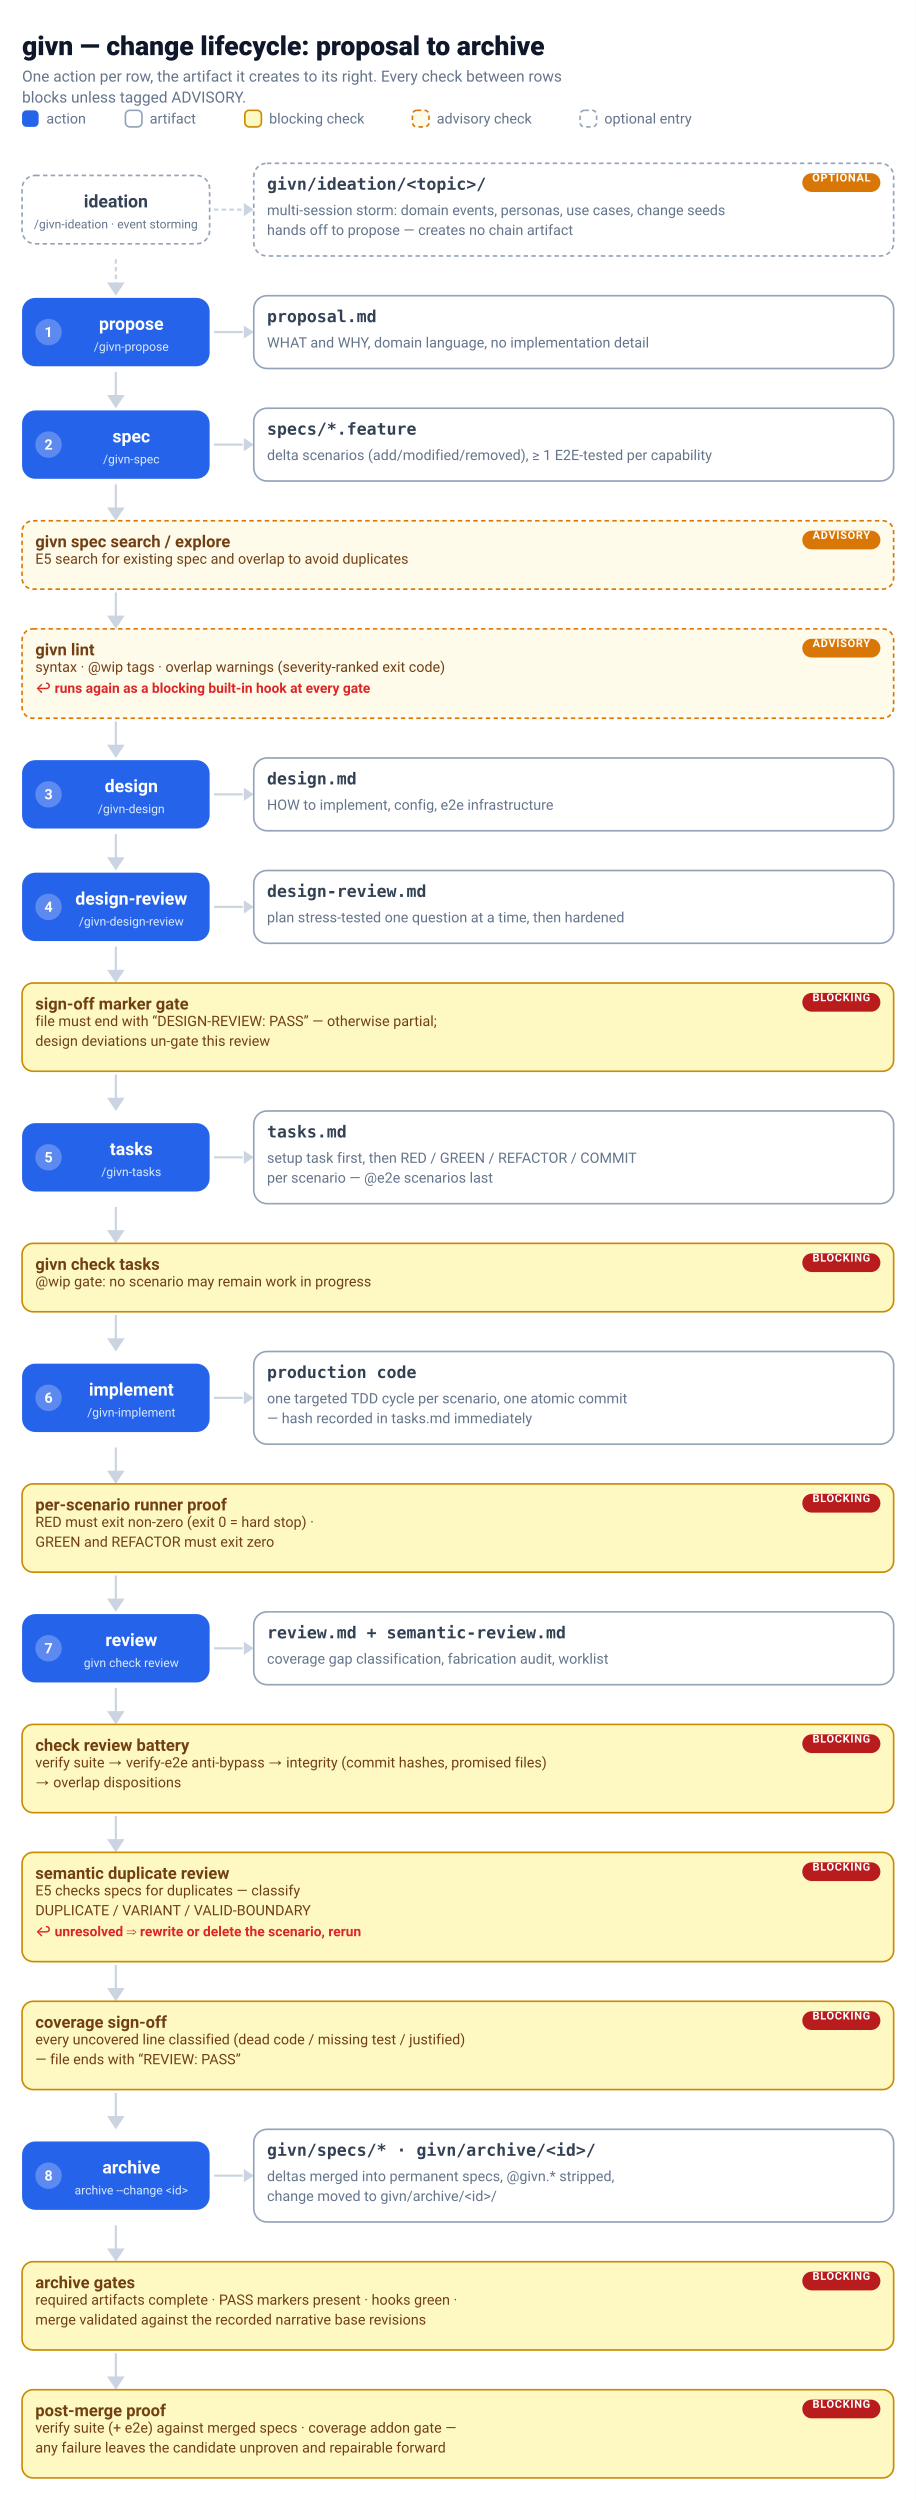
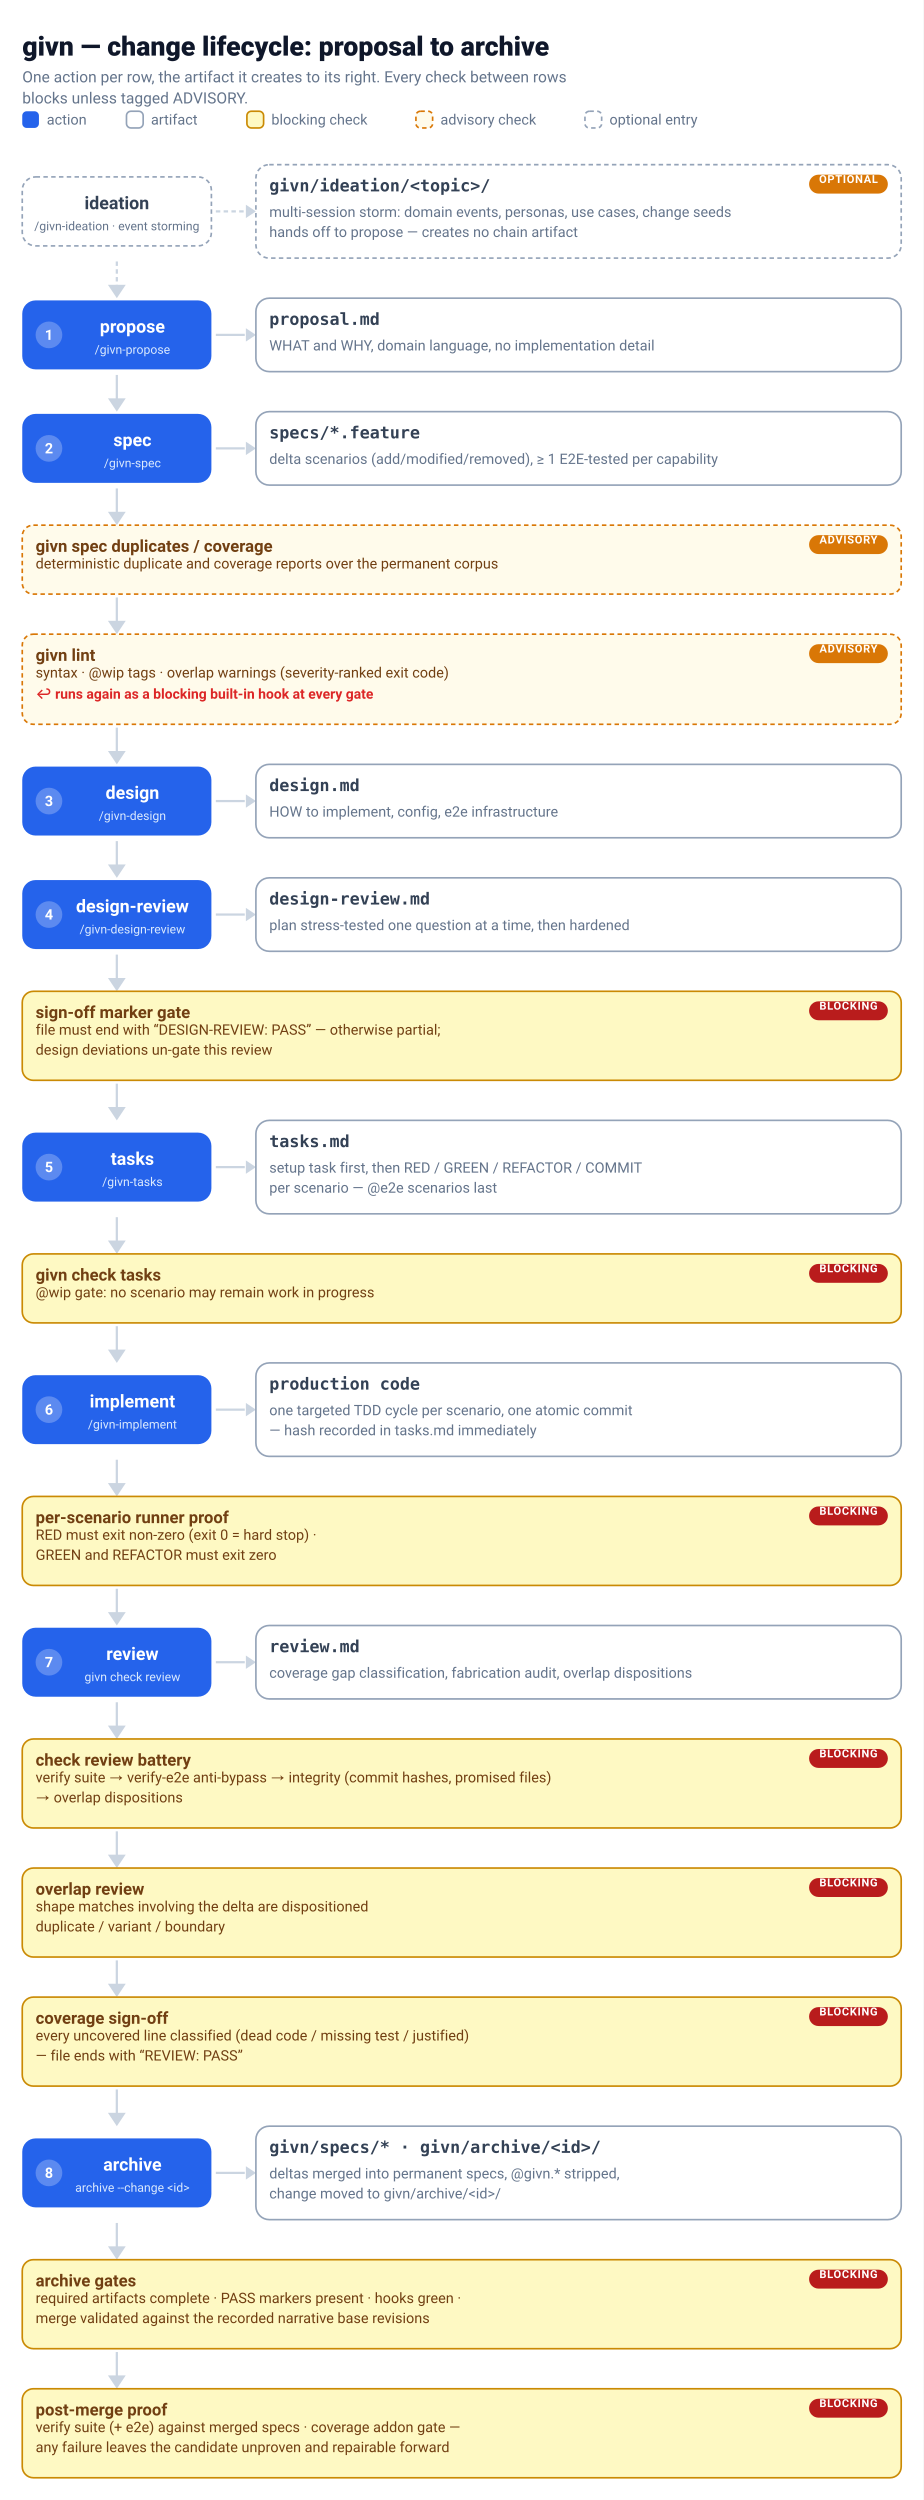
- <svg xmlns="http://www.w3.org/2000/svg" width="830" height="2266" viewBox="0 0 830 2266" role="img" aria-labelledby="t d">
-   <rect width="830" height="2266" fill="#ffffff" />
+ <svg xmlns="http://www.w3.org/2000/svg" width="830" height="2247" viewBox="0 0 830 2247" role="img" aria-labelledby="t d">
+   <rect width="830" height="2247" fill="#ffffff" />
  <g font-family="'Segoe UI',-apple-system,Roboto,Helvetica,Arial,sans-serif">
    <text x="20" y="50" font-size="24" font-weight="800" fill="#0f172a">
givn — change lifecycle: proposal to archive</text>
    <text x="20" y="74" font-size="14" fill="#64748b">One action per row, the artifact it creates to its right. Every check between rows</text>
    <text x="20" y="93" font-size="14" fill="#64748b">blocks unless tagged ADVISORY.</text>
    <rect x="20" y="100" width="15" height="15" rx="4" fill="#2563eb" stroke="None" stroke-width="1.5" />
    <text x="42" y="112" font-size="13" fill="#64748b">action</text>
    <rect x="113.68" y="100" width="15" height="15" rx="4" fill="#ffffff" stroke="#94a3b8" stroke-width="1.5" />
    <text x="135.68" y="112" font-size="13" fill="#64748b">artifact</text>
    <rect x="221.92" y="100" width="15" height="15" rx="4" fill="#fef9c3" stroke="#ca8a04" stroke-width="1.5" />
    <text x="243.92" y="112" font-size="13" fill="#64748b">blocking check</text>
    <rect x="373.84" y="100" width="15" height="15" rx="4" fill="#fffbeb" stroke="#d97706" stroke-width="1.5" stroke-dasharray="4 3" />
    <text x="395.84" y="112" font-size="13" fill="#64748b">advisory check</text>
    <rect x="525.76" y="100" width="15" height="15" rx="4" fill="#ffffff" stroke="#94a3b8" stroke-width="1.5" stroke-dasharray="4 3" />
    <text x="547.76" y="112" font-size="13" fill="#64748b">optional entry</text>
    <rect x="20" y="159.0" width="170" height="62" rx="12" fill="#ffffff" stroke="#94a3b8" stroke-width="1.5" stroke-dasharray="4 3" />
    <text x="105.0" y="188.0" text-anchor="middle" font-size="16" font-weight="700" fill="#334155">ideation</text>
    <text x="105.0" y="207.0" text-anchor="middle" font-size="11" fill="#64748b">/givn-ideation · event storming</text>
    <line x1="194" y1="190.0" x2="220" y2="190.0" stroke="#cbd5e1" stroke-width="2" stroke-dasharray="4 3" />
    <polygon points="221,184.0 221,196.0 230,190.0" fill="#cbd5e1" />
    <rect x="230" y="148.0" width="580" height="84" rx="12" fill="#ffffff" stroke="#94a3b8" stroke-width="1.5" stroke-dasharray="4 3" />
    <text x="242" y="172.0" font-size="15" font-weight="700" font-family="ui-monospace,'Cascadia Code',Menlo,Consolas,monospace" fill="#334155">givn/ideation/&lt;topic&gt;/</text>
    <rect x="727.2" y="157.0" width="70.8" height="17" rx="8.5" fill="#d97706" />
    <text x="762.6" y="164.5" text-anchor="middle" font-size="10" font-weight="700" letter-spacing=".06em" fill="#ffffff">OPTIONAL</text>
    <text x="242" y="195.0" font-size="13" fill="#64748b">multi-session storm: domain events, personas, use cases, change seeds</text>
    <text x="242" y="213.0" font-size="13" fill="#64748b">hands off to propose — creates no chain artifact</text>
    <line x1="105.0" y1="235" x2="105.0" y2="257" stroke="#cbd5e1" stroke-width="2" stroke-dasharray="4 3" />
    <polygon points="97.0,256 113.0,256 105.0,268" fill="#cbd5e1" />
    <rect x="20" y="270.0" width="170" height="62" rx="12" fill="#2563eb" />
    <circle cx="44" cy="301.0" r="12" fill="#ffffff" fill-opacity=".25" />
    <text x="44" y="305.5" text-anchor="middle" font-size="13" font-weight="700" fill="#ffffff">1</text>
    <text x="119.0" y="299.0" text-anchor="middle" font-size="16" font-weight="700" fill="#ffffff">propose</text>
    <text x="119.0" y="318.0" text-anchor="middle" font-size="11" fill="#dbeafe">/givn-propose</text>
    <line x1="194" y1="301.0" x2="220" y2="301.0" stroke="#cbd5e1" stroke-width="2" />
    <polygon points="221,295.0 221,307.0 230,301.0" fill="#cbd5e1" />
    <rect x="230" y="268.0" width="580" height="66" rx="12" fill="#ffffff" stroke="#94a3b8" stroke-width="1.5" />
    <text x="242" y="292.0" font-size="15" font-weight="700" font-family="ui-monospace,'Cascadia Code',Menlo,Consolas,monospace" fill="#334155">proposal.md</text>
    <text x="242" y="315.0" font-size="13" fill="#64748b">WHAT and WHY, domain language, no implementation detail</text>
    <line x1="105.0" y1="337" x2="105.0" y2="359" stroke="#cbd5e1" stroke-width="2" />
    <polygon points="97.0,358 113.0,358 105.0,370" fill="#cbd5e1" />
    <rect x="20" y="372.0" width="170" height="62" rx="12" fill="#2563eb" />
    <circle cx="44" cy="403.0" r="12" fill="#ffffff" fill-opacity=".25" />
    <text x="44" y="407.5" text-anchor="middle" font-size="13" font-weight="700" fill="#ffffff">2</text>
    <text x="119.0" y="401.0" text-anchor="middle" font-size="16" font-weight="700" fill="#ffffff">spec</text>
    <text x="119.0" y="420.0" text-anchor="middle" font-size="11" fill="#dbeafe">/givn-spec</text>
    <line x1="194" y1="403.0" x2="220" y2="403.0" stroke="#cbd5e1" stroke-width="2" />
    <polygon points="221,397.0 221,409.0 230,403.0" fill="#cbd5e1" />
    <rect x="230" y="370.0" width="580" height="66" rx="12" fill="#ffffff" stroke="#94a3b8" stroke-width="1.5" />
    <text x="242" y="394.0" font-size="15" font-weight="700" font-family="ui-monospace,'Cascadia Code',Menlo,Consolas,monospace" fill="#334155">specs/*.feature</text>
    <text x="242" y="417.0" font-size="13" fill="#64748b">delta scenarios (add/modified/removed), ≥ 1 E2E-tested per capability</text>
    <line x1="105.0" y1="439" x2="105.0" y2="461" stroke="#cbd5e1" stroke-width="2" />
    <polygon points="97.0,460 113.0,460 105.0,472" fill="#cbd5e1" />
    <rect x="20" y="472" width="790" height="62" rx="10" fill="#fffbeb" stroke="#d97706" stroke-width="1.5" stroke-dasharray="4 3" />
-     <text x="32" y="496" font-size="15" font-weight="700" fill="#713f12">givn spec search / explore</text>
+     <text x="32" y="496" font-size="15" font-weight="700" fill="#713f12">givn spec duplicates / coverage</text>
    <rect x="727.2" y="481" width="70.8" height="17" rx="8.5" fill="#d97706" />
    <text x="762.6" y="488.5" text-anchor="middle" font-size="10" font-weight="700" letter-spacing=".06em" fill="#ffffff">ADVISORY</text>
-     <text x="32" y="511" font-size="13" fill="#713f12">E5 search for existing spec and overlap to avoid duplicates</text>
+     <text x="32" y="511" font-size="13" fill="#713f12">deterministic duplicate and coverage reports over the permanent corpus</text>
    <line x1="105.0" y1="537" x2="105.0" y2="559" stroke="#cbd5e1" stroke-width="2" />
    <polygon points="97.0,558 113.0,558 105.0,570" fill="#cbd5e1" />
    <rect x="20" y="570" width="790" height="81" rx="10" fill="#fffbeb" stroke="#d97706" stroke-width="1.5" stroke-dasharray="4 3" />
    <text x="32" y="594" font-size="15" font-weight="700" fill="#713f12">givn lint</text>
    <rect x="727.2" y="579" width="70.8" height="17" rx="8.5" fill="#d97706" />
    <text x="762.6" y="586.5" text-anchor="middle" font-size="10" font-weight="700" letter-spacing=".06em" fill="#ffffff">ADVISORY</text>
    <text x="32" y="609" font-size="13" fill="#713f12">syntax · @wip tags · overlap warnings (severity-ranked exit code)</text>
    <text x="32" y="628" font-size="12.5" font-weight="600" fill="#dc2626">↩ runs again as a blocking built-in hook at every gate</text>
    <line x1="105.0" y1="654" x2="105.0" y2="676" stroke="#cbd5e1" stroke-width="2" />
    <polygon points="97.0,675 113.0,675 105.0,687" fill="#cbd5e1" />
    <rect x="20" y="689.0" width="170" height="62" rx="12" fill="#2563eb" />
    <circle cx="44" cy="720.0" r="12" fill="#ffffff" fill-opacity=".25" />
    <text x="44" y="724.5" text-anchor="middle" font-size="13" font-weight="700" fill="#ffffff">3</text>
    <text x="119.0" y="718.0" text-anchor="middle" font-size="16" font-weight="700" fill="#ffffff">design</text>
    <text x="119.0" y="737.0" text-anchor="middle" font-size="11" fill="#dbeafe">/givn-design</text>
    <line x1="194" y1="720.0" x2="220" y2="720.0" stroke="#cbd5e1" stroke-width="2" />
    <polygon points="221,714.0 221,726.0 230,720.0" fill="#cbd5e1" />
    <rect x="230" y="687.0" width="580" height="66" rx="12" fill="#ffffff" stroke="#94a3b8" stroke-width="1.5" />
    <text x="242" y="711.0" font-size="15" font-weight="700" font-family="ui-monospace,'Cascadia Code',Menlo,Consolas,monospace" fill="#334155">design.md</text>
    <text x="242" y="734.0" font-size="13" fill="#64748b">HOW to implement, config, e2e infrastructure</text>
    <line x1="105.0" y1="756" x2="105.0" y2="778" stroke="#cbd5e1" stroke-width="2" />
    <polygon points="97.0,777 113.0,777 105.0,789" fill="#cbd5e1" />
    <rect x="20" y="791.0" width="170" height="62" rx="12" fill="#2563eb" />
    <circle cx="44" cy="822.0" r="12" fill="#ffffff" fill-opacity=".25" />
    <text x="44" y="826.5" text-anchor="middle" font-size="13" font-weight="700" fill="#ffffff">4</text>
    <text x="119.0" y="820.0" text-anchor="middle" font-size="16" font-weight="700" fill="#ffffff">design-review</text>
    <text x="119.0" y="839.0" text-anchor="middle" font-size="11" fill="#dbeafe">/givn-design-review</text>
    <line x1="194" y1="822.0" x2="220" y2="822.0" stroke="#cbd5e1" stroke-width="2" />
    <polygon points="221,816.0 221,828.0 230,822.0" fill="#cbd5e1" />
    <rect x="230" y="789.0" width="580" height="66" rx="12" fill="#ffffff" stroke="#94a3b8" stroke-width="1.5" />
    <text x="242" y="813.0" font-size="15" font-weight="700" font-family="ui-monospace,'Cascadia Code',Menlo,Consolas,monospace" fill="#334155">design-review.md</text>
    <text x="242" y="836.0" font-size="13" fill="#64748b">plan stress-tested one question at a time, then hardened</text>
    <line x1="105.0" y1="858" x2="105.0" y2="880" stroke="#cbd5e1" stroke-width="2" />
    <polygon points="97.0,879 113.0,879 105.0,891" fill="#cbd5e1" />
    <rect x="20" y="891" width="790" height="80" rx="10" fill="#fef9c3" stroke="#ca8a04" stroke-width="1.5" />
    <text x="32" y="915" font-size="15" font-weight="700" fill="#713f12">sign-off marker gate</text>
    <rect x="727.2" y="900" width="70.8" height="17" rx="8.5" fill="#b91c1c" />
    <text x="762.6" y="907.5" text-anchor="middle" font-size="10" font-weight="700" letter-spacing=".06em" fill="#ffffff">BLOCKING</text>
    <text x="32" y="930" font-size="13" fill="#713f12">file must end with “DESIGN-REVIEW: PASS” — otherwise partial;</text>
    <text x="32" y="948" font-size="13" fill="#713f12">design deviations un-gate this review</text>
    <line x1="105.0" y1="974" x2="105.0" y2="996" stroke="#cbd5e1" stroke-width="2" />
    <polygon points="97.0,995 113.0,995 105.0,1007" fill="#cbd5e1" />
    <rect x="20" y="1018.0" width="170" height="62" rx="12" fill="#2563eb" />
    <circle cx="44" cy="1049.0" r="12" fill="#ffffff" fill-opacity=".25" />
    <text x="44" y="1053.5" text-anchor="middle" font-size="13" font-weight="700" fill="#ffffff">5</text>
    <text x="119.0" y="1047.0" text-anchor="middle" font-size="16" font-weight="700" fill="#ffffff">tasks</text>
    <text x="119.0" y="1066.0" text-anchor="middle" font-size="11" fill="#dbeafe">/givn-tasks</text>
    <line x1="194" y1="1049.0" x2="220" y2="1049.0" stroke="#cbd5e1" stroke-width="2" />
    <polygon points="221,1043.0 221,1055.0 230,1049.0" fill="#cbd5e1" />
    <rect x="230" y="1007.0" width="580" height="84" rx="12" fill="#ffffff" stroke="#94a3b8" stroke-width="1.5" />
    <text x="242" y="1031.0" font-size="15" font-weight="700" font-family="ui-monospace,'Cascadia Code',Menlo,Consolas,monospace" fill="#334155">tasks.md</text>
    <text x="242" y="1054.0" font-size="13" fill="#64748b">setup task first, then RED / GREEN / REFACTOR / COMMIT</text>
    <text x="242" y="1072.0" font-size="13" fill="#64748b">per scenario — @e2e scenarios last</text>
    <line x1="105.0" y1="1094" x2="105.0" y2="1116" stroke="#cbd5e1" stroke-width="2" />
    <polygon points="97.0,1115 113.0,1115 105.0,1127" fill="#cbd5e1" />
    <rect x="20" y="1127" width="790" height="62" rx="10" fill="#fef9c3" stroke="#ca8a04" stroke-width="1.5" />
    <text x="32" y="1151" font-size="15" font-weight="700" fill="#713f12">givn check tasks</text>
    <rect x="727.2" y="1136" width="70.8" height="17" rx="8.5" fill="#b91c1c" />
    <text x="762.6" y="1143.5" text-anchor="middle" font-size="10" font-weight="700" letter-spacing=".06em" fill="#ffffff">BLOCKING</text>
    <text x="32" y="1166" font-size="13" fill="#713f12">@wip gate: no scenario may remain work in progress</text>
    <line x1="105.0" y1="1192" x2="105.0" y2="1214" stroke="#cbd5e1" stroke-width="2" />
    <polygon points="97.0,1213 113.0,1213 105.0,1225" fill="#cbd5e1" />
    <rect x="20" y="1236.0" width="170" height="62" rx="12" fill="#2563eb" />
    <circle cx="44" cy="1267.0" r="12" fill="#ffffff" fill-opacity=".25" />
    <text x="44" y="1271.5" text-anchor="middle" font-size="13" font-weight="700" fill="#ffffff">6</text>
    <text x="119.0" y="1265.0" text-anchor="middle" font-size="16" font-weight="700" fill="#ffffff">implement</text>
    <text x="119.0" y="1284.0" text-anchor="middle" font-size="11" fill="#dbeafe">/givn-implement</text>
    <line x1="194" y1="1267.0" x2="220" y2="1267.0" stroke="#cbd5e1" stroke-width="2" />
    <polygon points="221,1261.0 221,1273.0 230,1267.0" fill="#cbd5e1" />
    <rect x="230" y="1225.0" width="580" height="84" rx="12" fill="#ffffff" stroke="#94a3b8" stroke-width="1.5" />
    <text x="242" y="1249.0" font-size="15" font-weight="700" font-family="ui-monospace,'Cascadia Code',Menlo,Consolas,monospace" fill="#334155">production code</text>
    <text x="242" y="1272.0" font-size="13" fill="#64748b">one targeted TDD cycle per scenario, one atomic commit</text>
    <text x="242" y="1290.0" font-size="13" fill="#64748b">— hash recorded in tasks.md immediately</text>
    <line x1="105.0" y1="1312" x2="105.0" y2="1334" stroke="#cbd5e1" stroke-width="2" />
    <polygon points="97.0,1333 113.0,1333 105.0,1345" fill="#cbd5e1" />
    <rect x="20" y="1345" width="790" height="80" rx="10" fill="#fef9c3" stroke="#ca8a04" stroke-width="1.5" />
    <text x="32" y="1369" font-size="15" font-weight="700" fill="#713f12">per-scenario runner proof</text>
    <rect x="727.2" y="1354" width="70.8" height="17" rx="8.5" fill="#b91c1c" />
    <text x="762.6" y="1361.5" text-anchor="middle" font-size="10" font-weight="700" letter-spacing=".06em" fill="#ffffff">BLOCKING</text>
    <text x="32" y="1384" font-size="13" fill="#713f12">RED must exit non-zero (exit 0 = hard stop) ·</text>
    <text x="32" y="1402" font-size="13" fill="#713f12">GREEN and REFACTOR must exit zero</text>
    <line x1="105.0" y1="1428" x2="105.0" y2="1450" stroke="#cbd5e1" stroke-width="2" />
    <polygon points="97.0,1449 113.0,1449 105.0,1461" fill="#cbd5e1" />
    <rect x="20" y="1463.0" width="170" height="62" rx="12" fill="#2563eb" />
    <circle cx="44" cy="1494.0" r="12" fill="#ffffff" fill-opacity=".25" />
    <text x="44" y="1498.5" text-anchor="middle" font-size="13" font-weight="700" fill="#ffffff">7</text>
    <text x="119.0" y="1492.0" text-anchor="middle" font-size="16" font-weight="700" fill="#ffffff">review</text>
    <text x="119.0" y="1511.0" text-anchor="middle" font-size="11" fill="#dbeafe">givn check review</text>
    <line x1="194" y1="1494.0" x2="220" y2="1494.0" stroke="#cbd5e1" stroke-width="2" />
    <polygon points="221,1488.0 221,1500.0 230,1494.0" fill="#cbd5e1" />
    <rect x="230" y="1461.0" width="580" height="66" rx="12" fill="#ffffff" stroke="#94a3b8" stroke-width="1.5" />
-     <text x="242" y="1485.0" font-size="15" font-weight="700" font-family="ui-monospace,'Cascadia Code',Menlo,Consolas,monospace" fill="#334155">review.md + semantic-review.md</text>
-     <text x="242" y="1508.0" font-size="13" fill="#64748b">coverage gap classification, fabrication audit, worklist</text>
+     <text x="242" y="1485.0" font-size="15" font-weight="700" font-family="ui-monospace,'Cascadia Code',Menlo,Consolas,monospace" fill="#334155">review.md</text>
+     <text x="242" y="1508.0" font-size="13" fill="#64748b">coverage gap classification, fabrication audit, overlap dispositions</text>
    <line x1="105.0" y1="1530" x2="105.0" y2="1552" stroke="#cbd5e1" stroke-width="2" />
    <polygon points="97.0,1551 113.0,1551 105.0,1563" fill="#cbd5e1" />
    <rect x="20" y="1563" width="790" height="80" rx="10" fill="#fef9c3" stroke="#ca8a04" stroke-width="1.5" />
    <text x="32" y="1587" font-size="15" font-weight="700" fill="#713f12">check review battery</text>
    <rect x="727.2" y="1572" width="70.8" height="17" rx="8.5" fill="#b91c1c" />
    <text x="762.6" y="1579.5" text-anchor="middle" font-size="10" font-weight="700" letter-spacing=".06em" fill="#ffffff">BLOCKING</text>
    <text x="32" y="1602" font-size="13" fill="#713f12">verify suite → verify-e2e anti-bypass → integrity (commit hashes, promised files)</text>
    <text x="32" y="1620" font-size="13" fill="#713f12">→ overlap dispositions</text>
    <line x1="105.0" y1="1646" x2="105.0" y2="1668" stroke="#cbd5e1" stroke-width="2" />
    <polygon points="97.0,1667 113.0,1667 105.0,1679" fill="#cbd5e1" />
-     <rect x="20" y="1679" width="790" height="99" rx="10" fill="#fef9c3" stroke="#ca8a04" stroke-width="1.5" />
-     <text x="32" y="1703" font-size="15" font-weight="700" fill="#713f12">semantic duplicate review</text>
+     <rect x="20" y="1679" width="790" height="80" rx="10" fill="#fef9c3" stroke="#ca8a04" stroke-width="1.5" />
+     <text x="32" y="1703" font-size="15" font-weight="700" fill="#713f12">overlap review</text>
    <rect x="727.2" y="1688" width="70.8" height="17" rx="8.5" fill="#b91c1c" />
    <text x="762.6" y="1695.5" text-anchor="middle" font-size="10" font-weight="700" letter-spacing=".06em" fill="#ffffff">BLOCKING</text>
-     <text x="32" y="1718" font-size="13" fill="#713f12">E5 checks specs for duplicates — classify</text>
-     <text x="32" y="1736" font-size="13" fill="#713f12">DUPLICATE / VARIANT / VALID-BOUNDARY</text>
-     <text x="32" y="1755" font-size="12.5" font-weight="600" fill="#dc2626">↩ unresolved ⇒ rewrite or delete the scenario, rerun</text>
-     <line x1="105.0" y1="1781" x2="105.0" y2="1803" stroke="#cbd5e1" stroke-width="2" />
-     <polygon points="97.0,1802 113.0,1802 105.0,1814" fill="#cbd5e1" />
-     <rect x="20" y="1814" width="790" height="80" rx="10" fill="#fef9c3" stroke="#ca8a04" stroke-width="1.5" />
-     <text x="32" y="1838" font-size="15" font-weight="700" fill="#713f12">coverage sign-off</text>
-     <rect x="727.2" y="1823" width="70.8" height="17" rx="8.5" fill="#b91c1c" />
-     <text x="762.6" y="1830.5" text-anchor="middle" font-size="10" font-weight="700" letter-spacing=".06em" fill="#ffffff">BLOCKING</text>
-     <text x="32" y="1853" font-size="13" fill="#713f12">every uncovered line classified (dead code / missing test / justified)</text>
-     <text x="32" y="1871" font-size="13" fill="#713f12">— file ends with “REVIEW: PASS”</text>
-     <line x1="105.0" y1="1897" x2="105.0" y2="1919" stroke="#cbd5e1" stroke-width="2" />
-     <polygon points="97.0,1918 113.0,1918 105.0,1930" fill="#cbd5e1" />
-     <rect x="20" y="1941.0" width="170" height="62" rx="12" fill="#2563eb" />
-     <circle cx="44" cy="1972.0" r="12" fill="#ffffff" fill-opacity=".25" />
-     <text x="44" y="1976.5" text-anchor="middle" font-size="13" font-weight="700" fill="#ffffff">8</text>
-     <text x="119.0" y="1970.0" text-anchor="middle" font-size="16" font-weight="700" fill="#ffffff">archive</text>
-     <text x="119.0" y="1989.0" text-anchor="middle" font-size="11" fill="#dbeafe">archive --change &lt;id&gt;</text>
-     <line x1="194" y1="1972.0" x2="220" y2="1972.0" stroke="#cbd5e1" stroke-width="2" />
-     <polygon points="221,1966.0 221,1978.0 230,1972.0" fill="#cbd5e1" />
-     <rect x="230" y="1930.0" width="580" height="84" rx="12" fill="#ffffff" stroke="#94a3b8" stroke-width="1.5" />
-     <text x="242" y="1954.0" font-size="15" font-weight="700" font-family="ui-monospace,'Cascadia Code',Menlo,Consolas,monospace" fill="#334155">givn/specs/* · givn/archive/&lt;id&gt;/</text>
-     <text x="242" y="1977.0" font-size="13" fill="#64748b">deltas merged into permanent specs, @givn.* stripped,</text>
-     <text x="242" y="1995.0" font-size="13" fill="#64748b">change moved to givn/archive/&lt;id&gt;/</text>
-     <line x1="105.0" y1="2017" x2="105.0" y2="2039" stroke="#cbd5e1" stroke-width="2" />
-     <polygon points="97.0,2038 113.0,2038 105.0,2050" fill="#cbd5e1" />
-     <rect x="20" y="2050" width="790" height="80" rx="10" fill="#fef9c3" stroke="#ca8a04" stroke-width="1.5" />
-     <text x="32" y="2074" font-size="15" font-weight="700" fill="#713f12">archive gates</text>
-     <rect x="727.2" y="2059" width="70.8" height="17" rx="8.5" fill="#b91c1c" />
-     <text x="762.6" y="2066.5" text-anchor="middle" font-size="10" font-weight="700" letter-spacing=".06em" fill="#ffffff">BLOCKING</text>
-     <text x="32" y="2089" font-size="13" fill="#713f12">required artifacts complete · PASS markers present · hooks green ·</text>
-     <text x="32" y="2107" font-size="13" fill="#713f12">merge validated against the recorded narrative base revisions</text>
-     <line x1="105.0" y1="2133" x2="105.0" y2="2155" stroke="#cbd5e1" stroke-width="2" />
-     <polygon points="97.0,2154 113.0,2154 105.0,2166" fill="#cbd5e1" />
-     <rect x="20" y="2166" width="790" height="80" rx="10" fill="#fef9c3" stroke="#ca8a04" stroke-width="1.5" />
-     <text x="32" y="2190" font-size="15" font-weight="700" fill="#713f12">post-merge proof</text>
-     <rect x="727.2" y="2175" width="70.8" height="17" rx="8.5" fill="#b91c1c" />
-     <text x="762.6" y="2182.5" text-anchor="middle" font-size="10" font-weight="700" letter-spacing=".06em" fill="#ffffff">BLOCKING</text>
-     <text x="32" y="2205" font-size="13" fill="#713f12">verify suite (+ e2e) against merged specs · coverage addon gate —</text>
-     <text x="32" y="2223" font-size="13" fill="#713f12">any failure leaves the candidate unproven and repairable forward</text>
+     <text x="32" y="1718" font-size="13" fill="#713f12">shape matches involving the delta are dispositioned</text>
+     <text x="32" y="1736" font-size="13" fill="#713f12">duplicate / variant / boundary</text>
+     <line x1="105.0" y1="1762" x2="105.0" y2="1784" stroke="#cbd5e1" stroke-width="2" />
+     <polygon points="97.0,1783 113.0,1783 105.0,1795" fill="#cbd5e1" />
+     <rect x="20" y="1795" width="790" height="80" rx="10" fill="#fef9c3" stroke="#ca8a04" stroke-width="1.5" />
+     <text x="32" y="1819" font-size="15" font-weight="700" fill="#713f12">coverage sign-off</text>
+     <rect x="727.2" y="1804" width="70.8" height="17" rx="8.5" fill="#b91c1c" />
+     <text x="762.6" y="1811.5" text-anchor="middle" font-size="10" font-weight="700" letter-spacing=".06em" fill="#ffffff">BLOCKING</text>
+     <text x="32" y="1834" font-size="13" fill="#713f12">every uncovered line classified (dead code / missing test / justified)</text>
+     <text x="32" y="1852" font-size="13" fill="#713f12">— file ends with “REVIEW: PASS”</text>
+     <line x1="105.0" y1="1878" x2="105.0" y2="1900" stroke="#cbd5e1" stroke-width="2" />
+     <polygon points="97.0,1899 113.0,1899 105.0,1911" fill="#cbd5e1" />
+     <rect x="20" y="1922.0" width="170" height="62" rx="12" fill="#2563eb" />
+     <circle cx="44" cy="1953.0" r="12" fill="#ffffff" fill-opacity=".25" />
+     <text x="44" y="1957.5" text-anchor="middle" font-size="13" font-weight="700" fill="#ffffff">8</text>
+     <text x="119.0" y="1951.0" text-anchor="middle" font-size="16" font-weight="700" fill="#ffffff">archive</text>
+     <text x="119.0" y="1970.0" text-anchor="middle" font-size="11" fill="#dbeafe">archive --change &lt;id&gt;</text>
+     <line x1="194" y1="1953.0" x2="220" y2="1953.0" stroke="#cbd5e1" stroke-width="2" />
+     <polygon points="221,1947.0 221,1959.0 230,1953.0" fill="#cbd5e1" />
+     <rect x="230" y="1911.0" width="580" height="84" rx="12" fill="#ffffff" stroke="#94a3b8" stroke-width="1.5" />
+     <text x="242" y="1935.0" font-size="15" font-weight="700" font-family="ui-monospace,'Cascadia Code',Menlo,Consolas,monospace" fill="#334155">givn/specs/* · givn/archive/&lt;id&gt;/</text>
+     <text x="242" y="1958.0" font-size="13" fill="#64748b">deltas merged into permanent specs, @givn.* stripped,</text>
+     <text x="242" y="1976.0" font-size="13" fill="#64748b">change moved to givn/archive/&lt;id&gt;/</text>
+     <line x1="105.0" y1="1998" x2="105.0" y2="2020" stroke="#cbd5e1" stroke-width="2" />
+     <polygon points="97.0,2019 113.0,2019 105.0,2031" fill="#cbd5e1" />
+     <rect x="20" y="2031" width="790" height="80" rx="10" fill="#fef9c3" stroke="#ca8a04" stroke-width="1.5" />
+     <text x="32" y="2055" font-size="15" font-weight="700" fill="#713f12">archive gates</text>
+     <rect x="727.2" y="2040" width="70.8" height="17" rx="8.5" fill="#b91c1c" />
+     <text x="762.6" y="2047.5" text-anchor="middle" font-size="10" font-weight="700" letter-spacing=".06em" fill="#ffffff">BLOCKING</text>
+     <text x="32" y="2070" font-size="13" fill="#713f12">required artifacts complete · PASS markers present · hooks green ·</text>
+     <text x="32" y="2088" font-size="13" fill="#713f12">merge validated against the recorded narrative base revisions</text>
+     <line x1="105.0" y1="2114" x2="105.0" y2="2136" stroke="#cbd5e1" stroke-width="2" />
+     <polygon points="97.0,2135 113.0,2135 105.0,2147" fill="#cbd5e1" />
+     <rect x="20" y="2147" width="790" height="80" rx="10" fill="#fef9c3" stroke="#ca8a04" stroke-width="1.5" />
+     <text x="32" y="2171" font-size="15" font-weight="700" fill="#713f12">post-merge proof</text>
+     <rect x="727.2" y="2156" width="70.8" height="17" rx="8.5" fill="#b91c1c" />
+     <text x="762.6" y="2163.5" text-anchor="middle" font-size="10" font-weight="700" letter-spacing=".06em" fill="#ffffff">BLOCKING</text>
+     <text x="32" y="2186" font-size="13" fill="#713f12">verify suite (+ e2e) against merged specs · coverage addon gate —</text>
+     <text x="32" y="2204" font-size="13" fill="#713f12">any failure leaves the candidate unproven and repairable forward</text>
  </g>
</svg>
